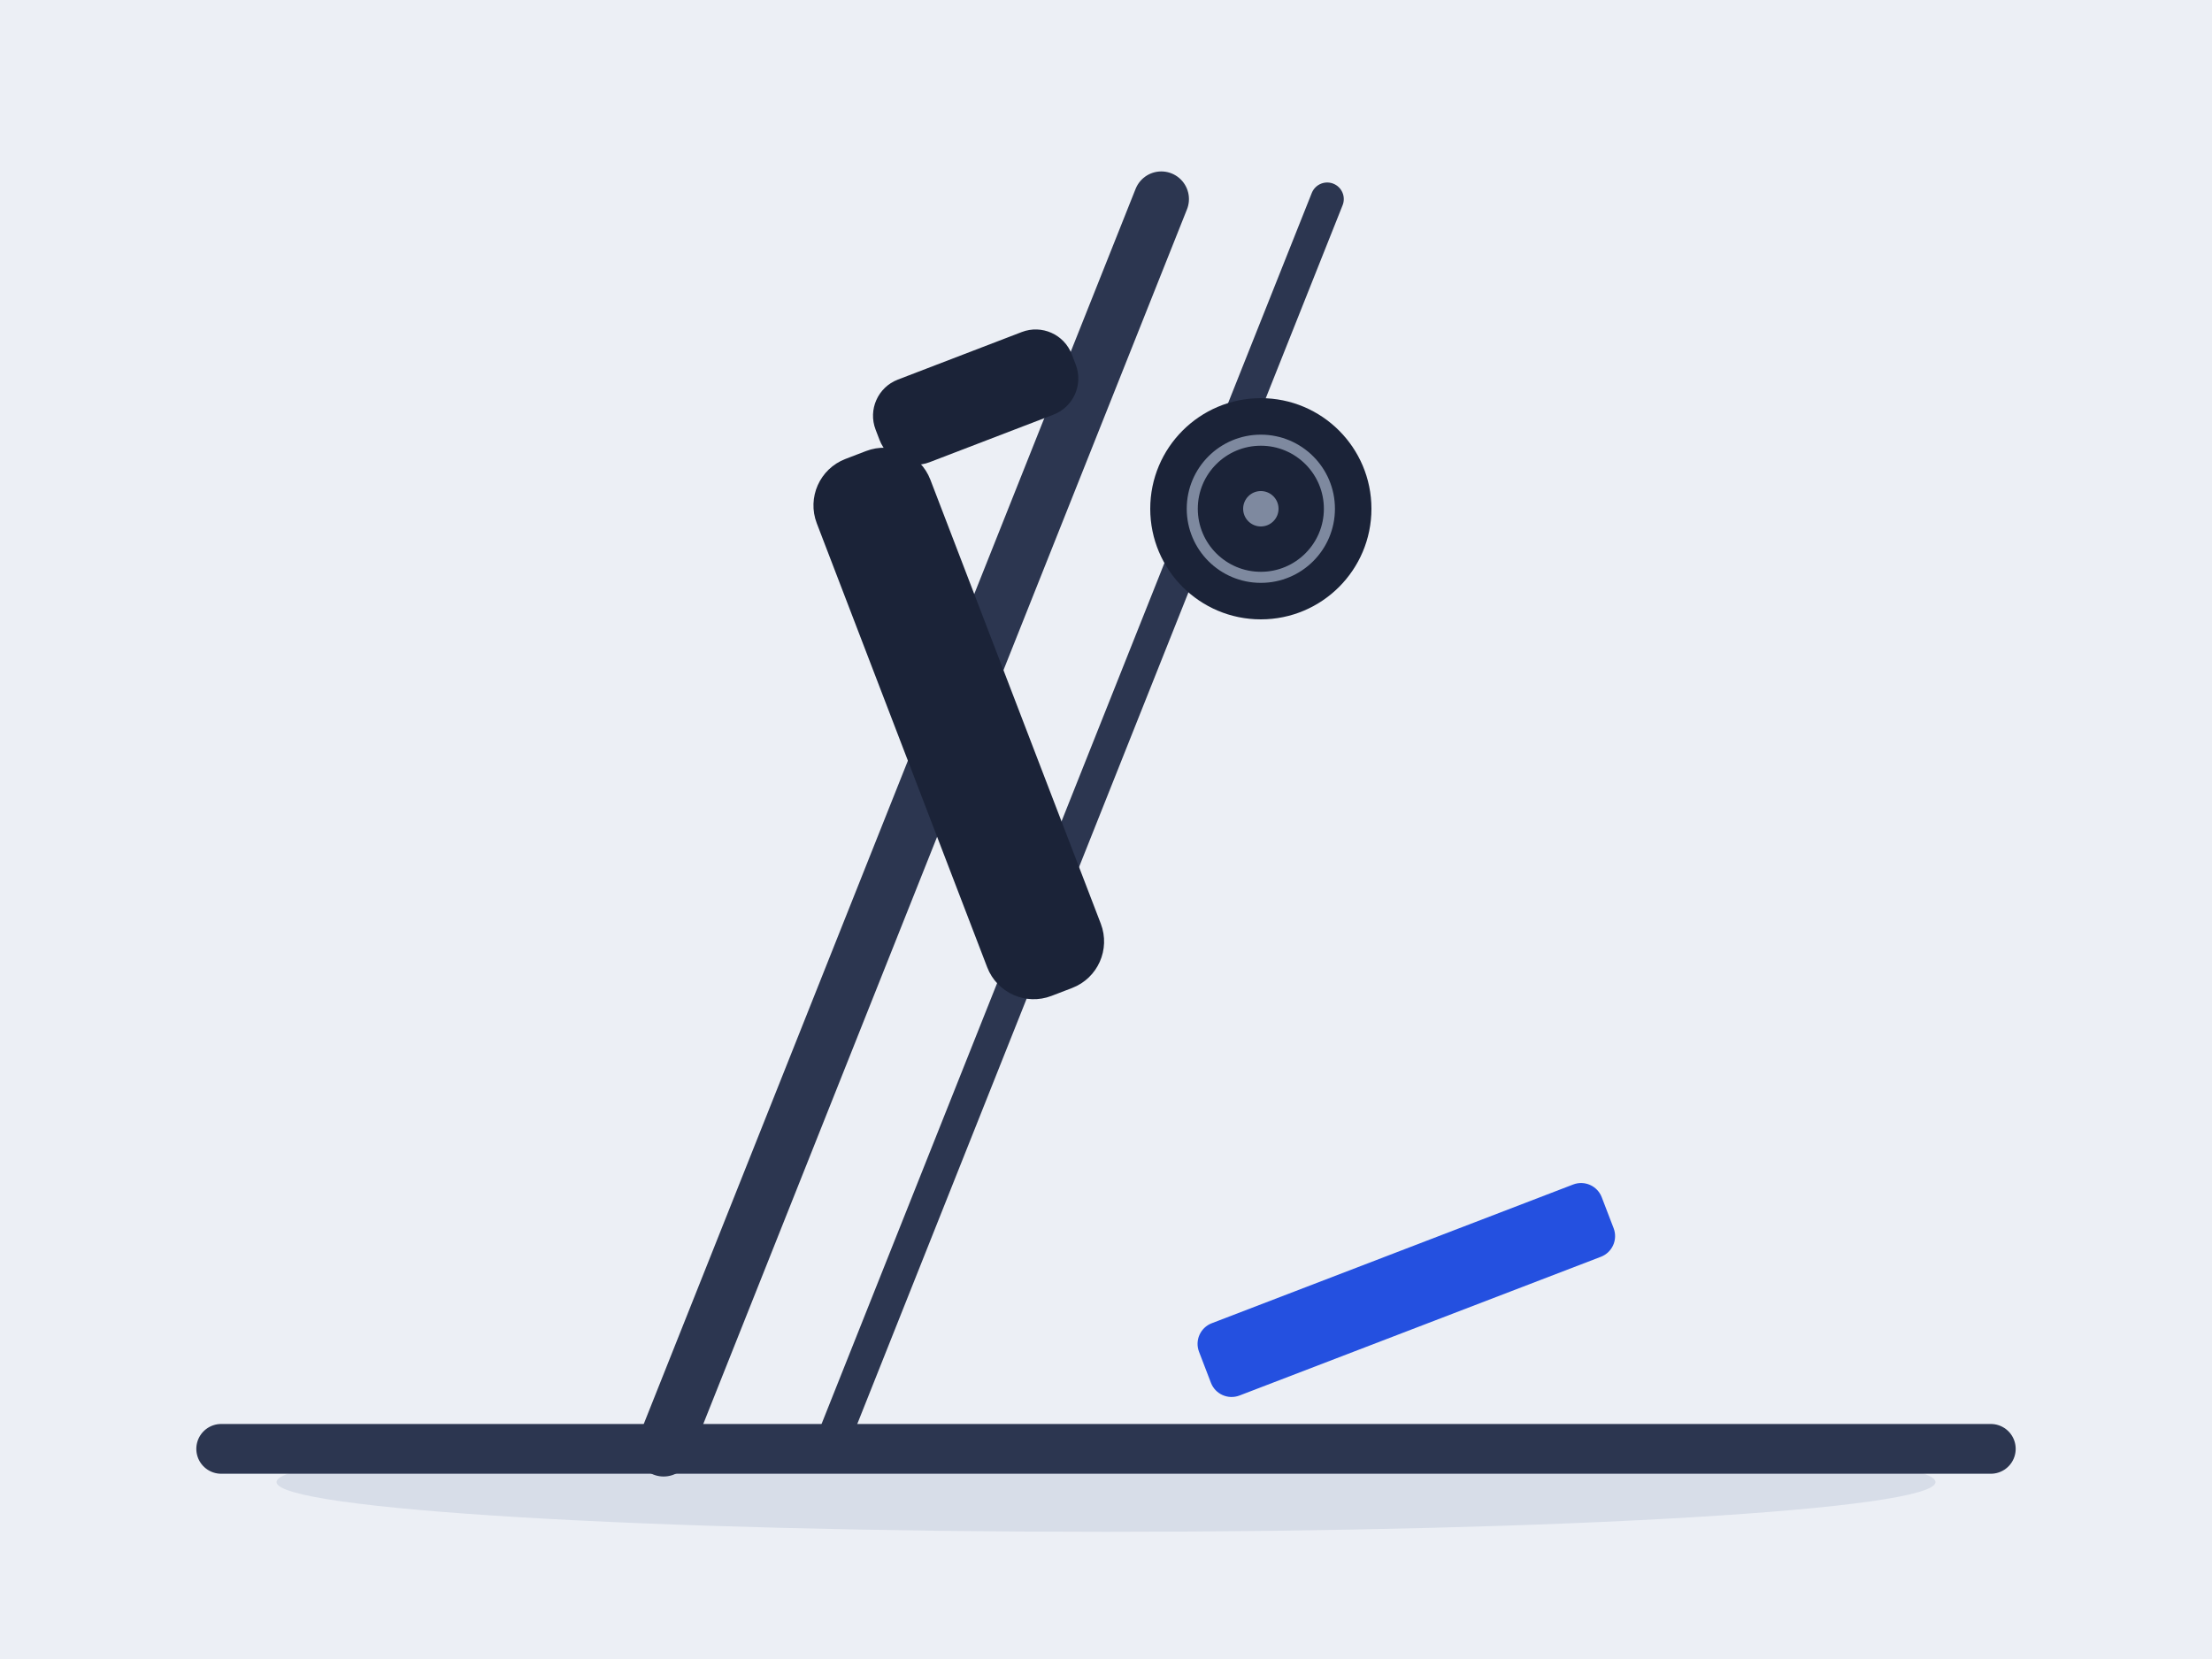
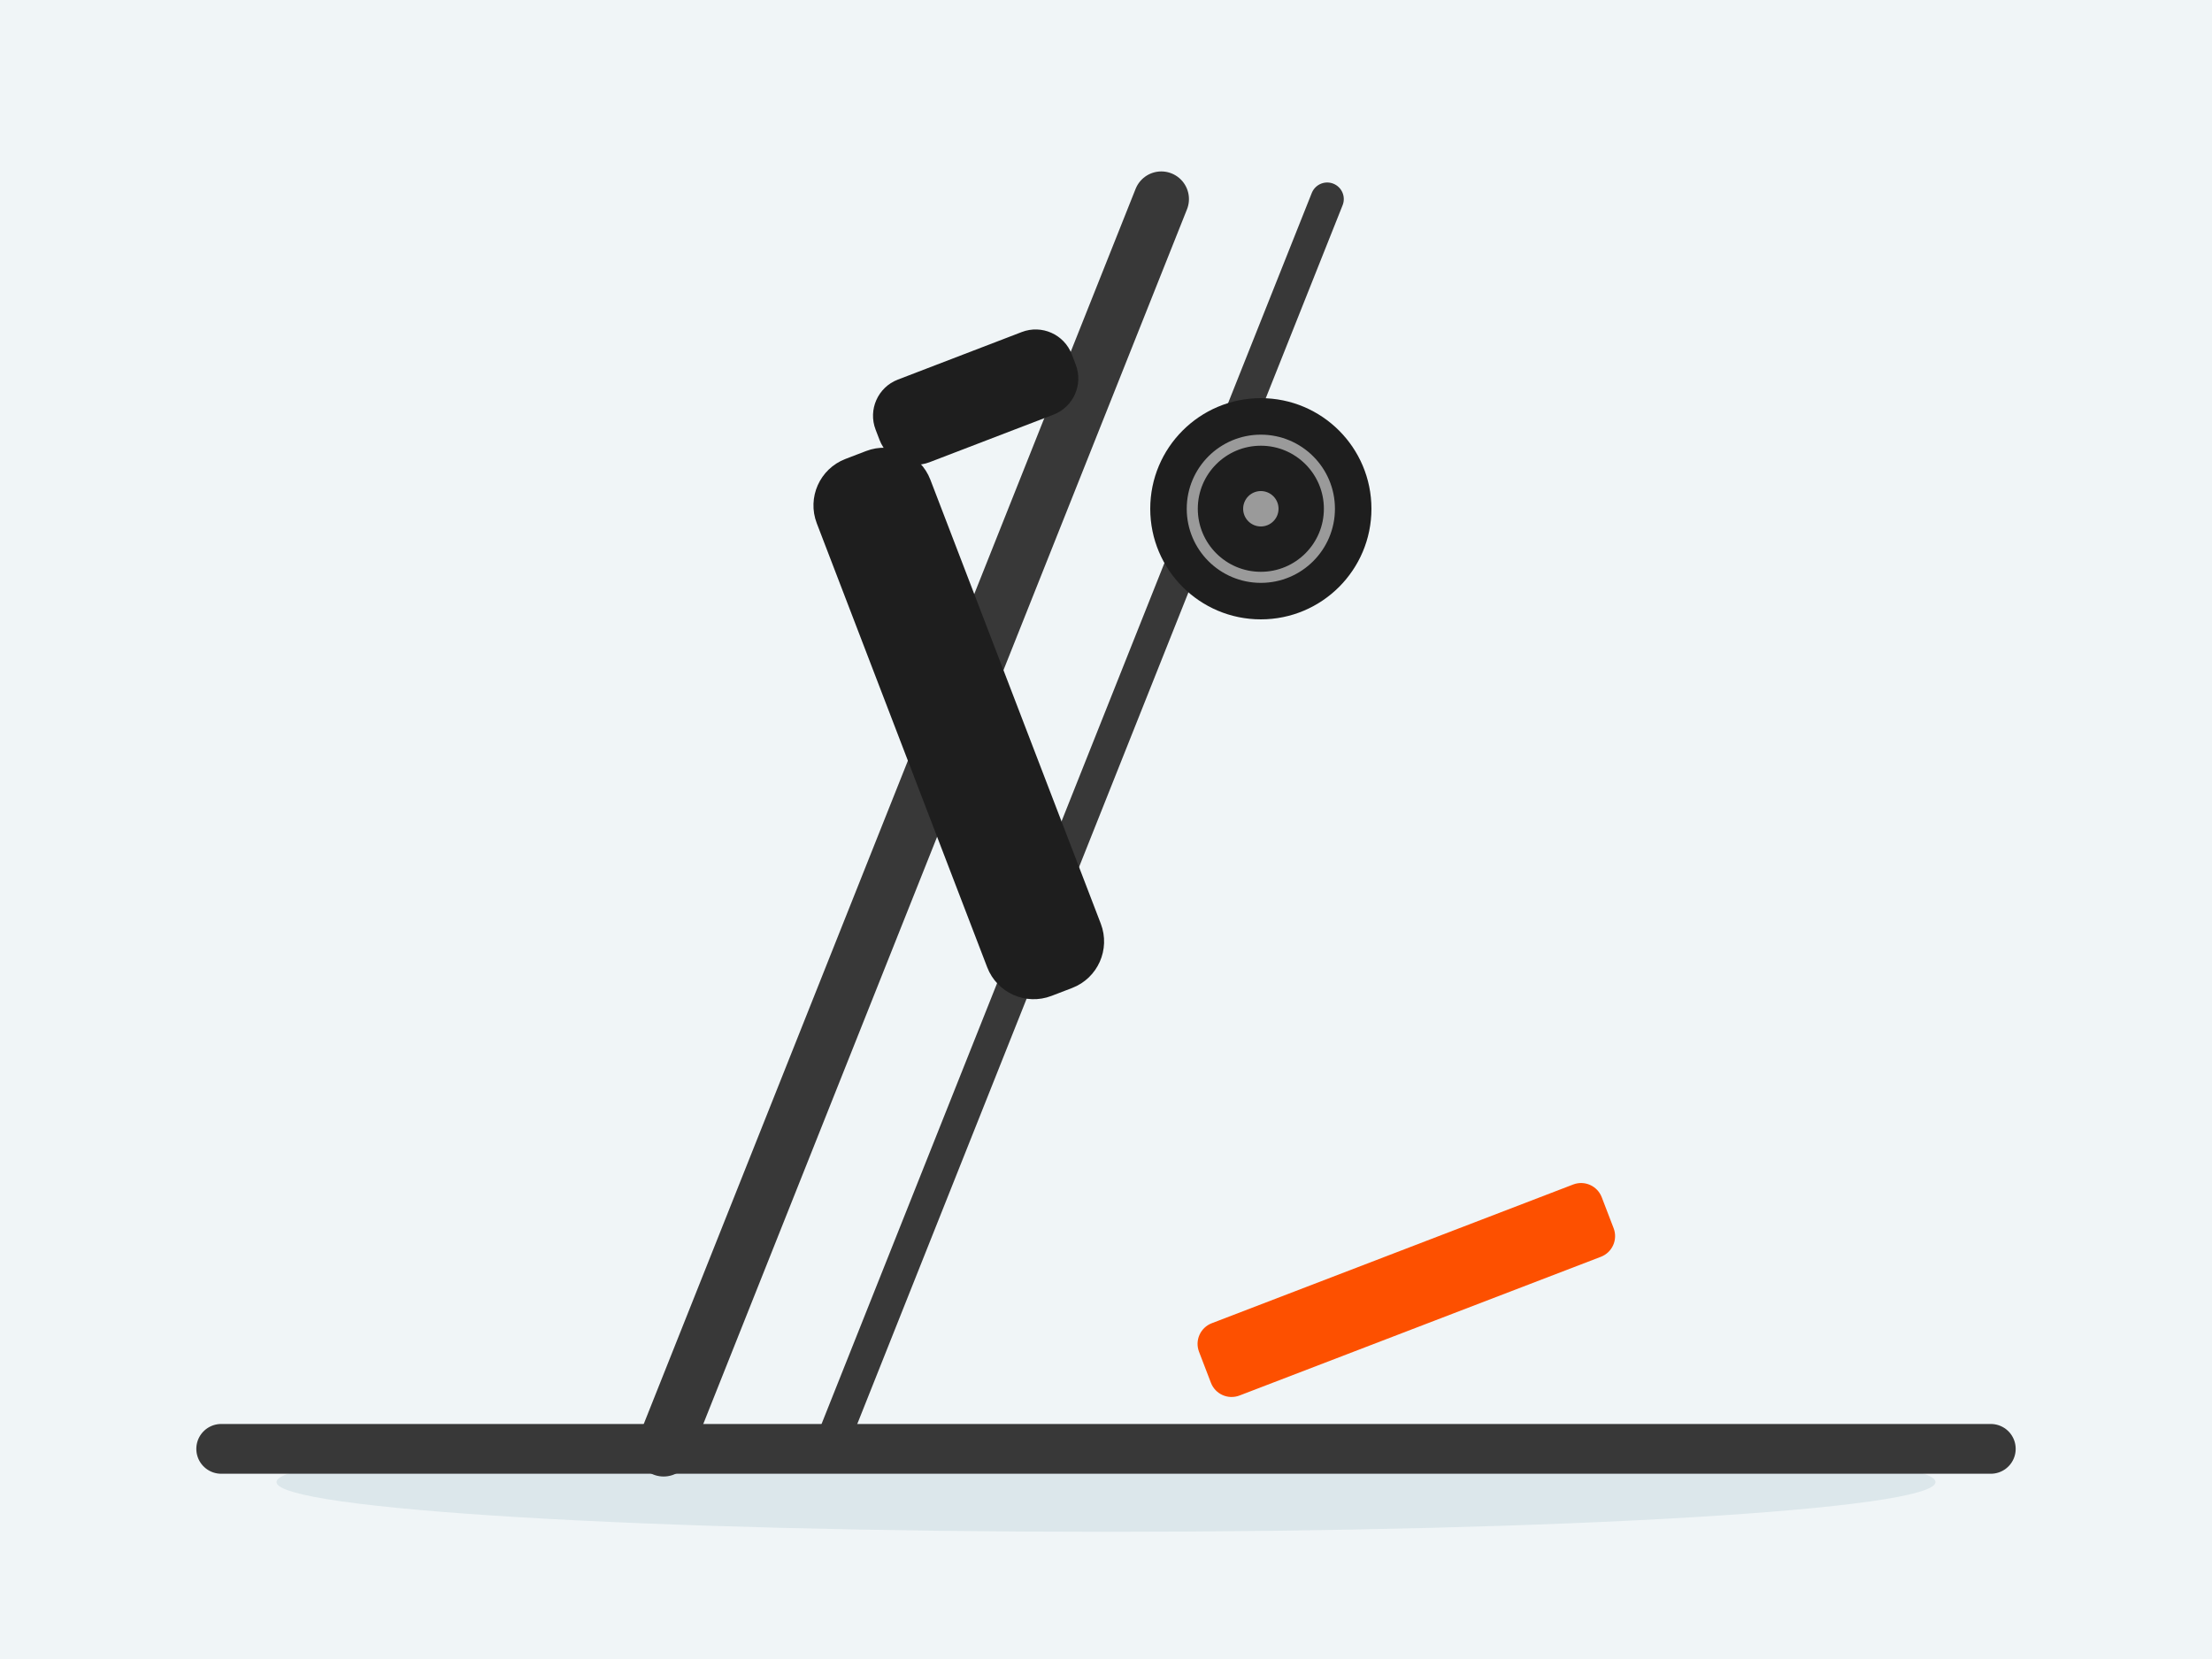
<svg xmlns="http://www.w3.org/2000/svg" viewBox="0 0 400 300" role="img" aria-label="Sentadilla hack / péndulo">
-   <rect width="400" height="300" fill="#ECEFF5" />
-   <ellipse cx="200" cy="268" rx="150" ry="9" fill="#D7DDE8" />
-   <line x1="40" y1="262" x2="360" y2="262" stroke="#2C3650" stroke-width="9" stroke-linecap="round" />
-   <polyline points="120,262 210,36" fill="none" stroke="#2C3650" stroke-width="10" stroke-linecap="round" stroke-linejoin="round" />
-   <polyline points="150,262 240,36" fill="none" stroke="#2C3650" stroke-width="6" stroke-linecap="round" stroke-linejoin="round" />
+   <rect width="400" height="300" fill="#F0F5F7" />
+   <ellipse cx="200" cy="268" rx="150" ry="9" fill="#DCE7EB" />
+   <line x1="40" y1="262" x2="360" y2="262" stroke="#383838" stroke-width="9" stroke-linecap="round" />
+   <polyline points="120,262 210,36" fill="none" stroke="#383838" stroke-width="10" stroke-linecap="round" stroke-linejoin="round" />
+   <polyline points="150,262 240,36" fill="none" stroke="#383838" stroke-width="6" stroke-linecap="round" stroke-linejoin="round" />
  <g transform="rotate(-21 196 120)">
-     <rect x="160" y="70" width="22" height="104" rx="9" fill="#1B2338" />
-     <rect x="176" y="60" width="38" height="16" rx="7" fill="#1B2338" />
+     <rect x="160" y="70" width="22" height="104" rx="9" fill="#1E1E1E" />
+     <rect x="176" y="60" width="38" height="16" rx="7" fill="#1E1E1E" />
  </g>
  <g transform="rotate(-21 250 236)">
-     <rect x="216" y="228" width="78" height="14" rx="4" fill="#2450E0" />
+     <rect x="216" y="228" width="78" height="14" rx="4" fill="#FD5000" />
  </g>
-   <circle cx="228" cy="92" r="20" fill="#1B2338" />
-   <circle cx="228" cy="92" r="12.4" fill="none" stroke="#7E899F" stroke-width="2" />
-   <circle cx="228" cy="92" r="3.2" fill="#7E899F" />
+   <circle cx="228" cy="92" r="20" fill="#1E1E1E" />
+   <circle cx="228" cy="92" r="12.4" fill="none" stroke="#9A9A9A" stroke-width="2" />
+   <circle cx="228" cy="92" r="3.2" fill="#9A9A9A" />
</svg>
